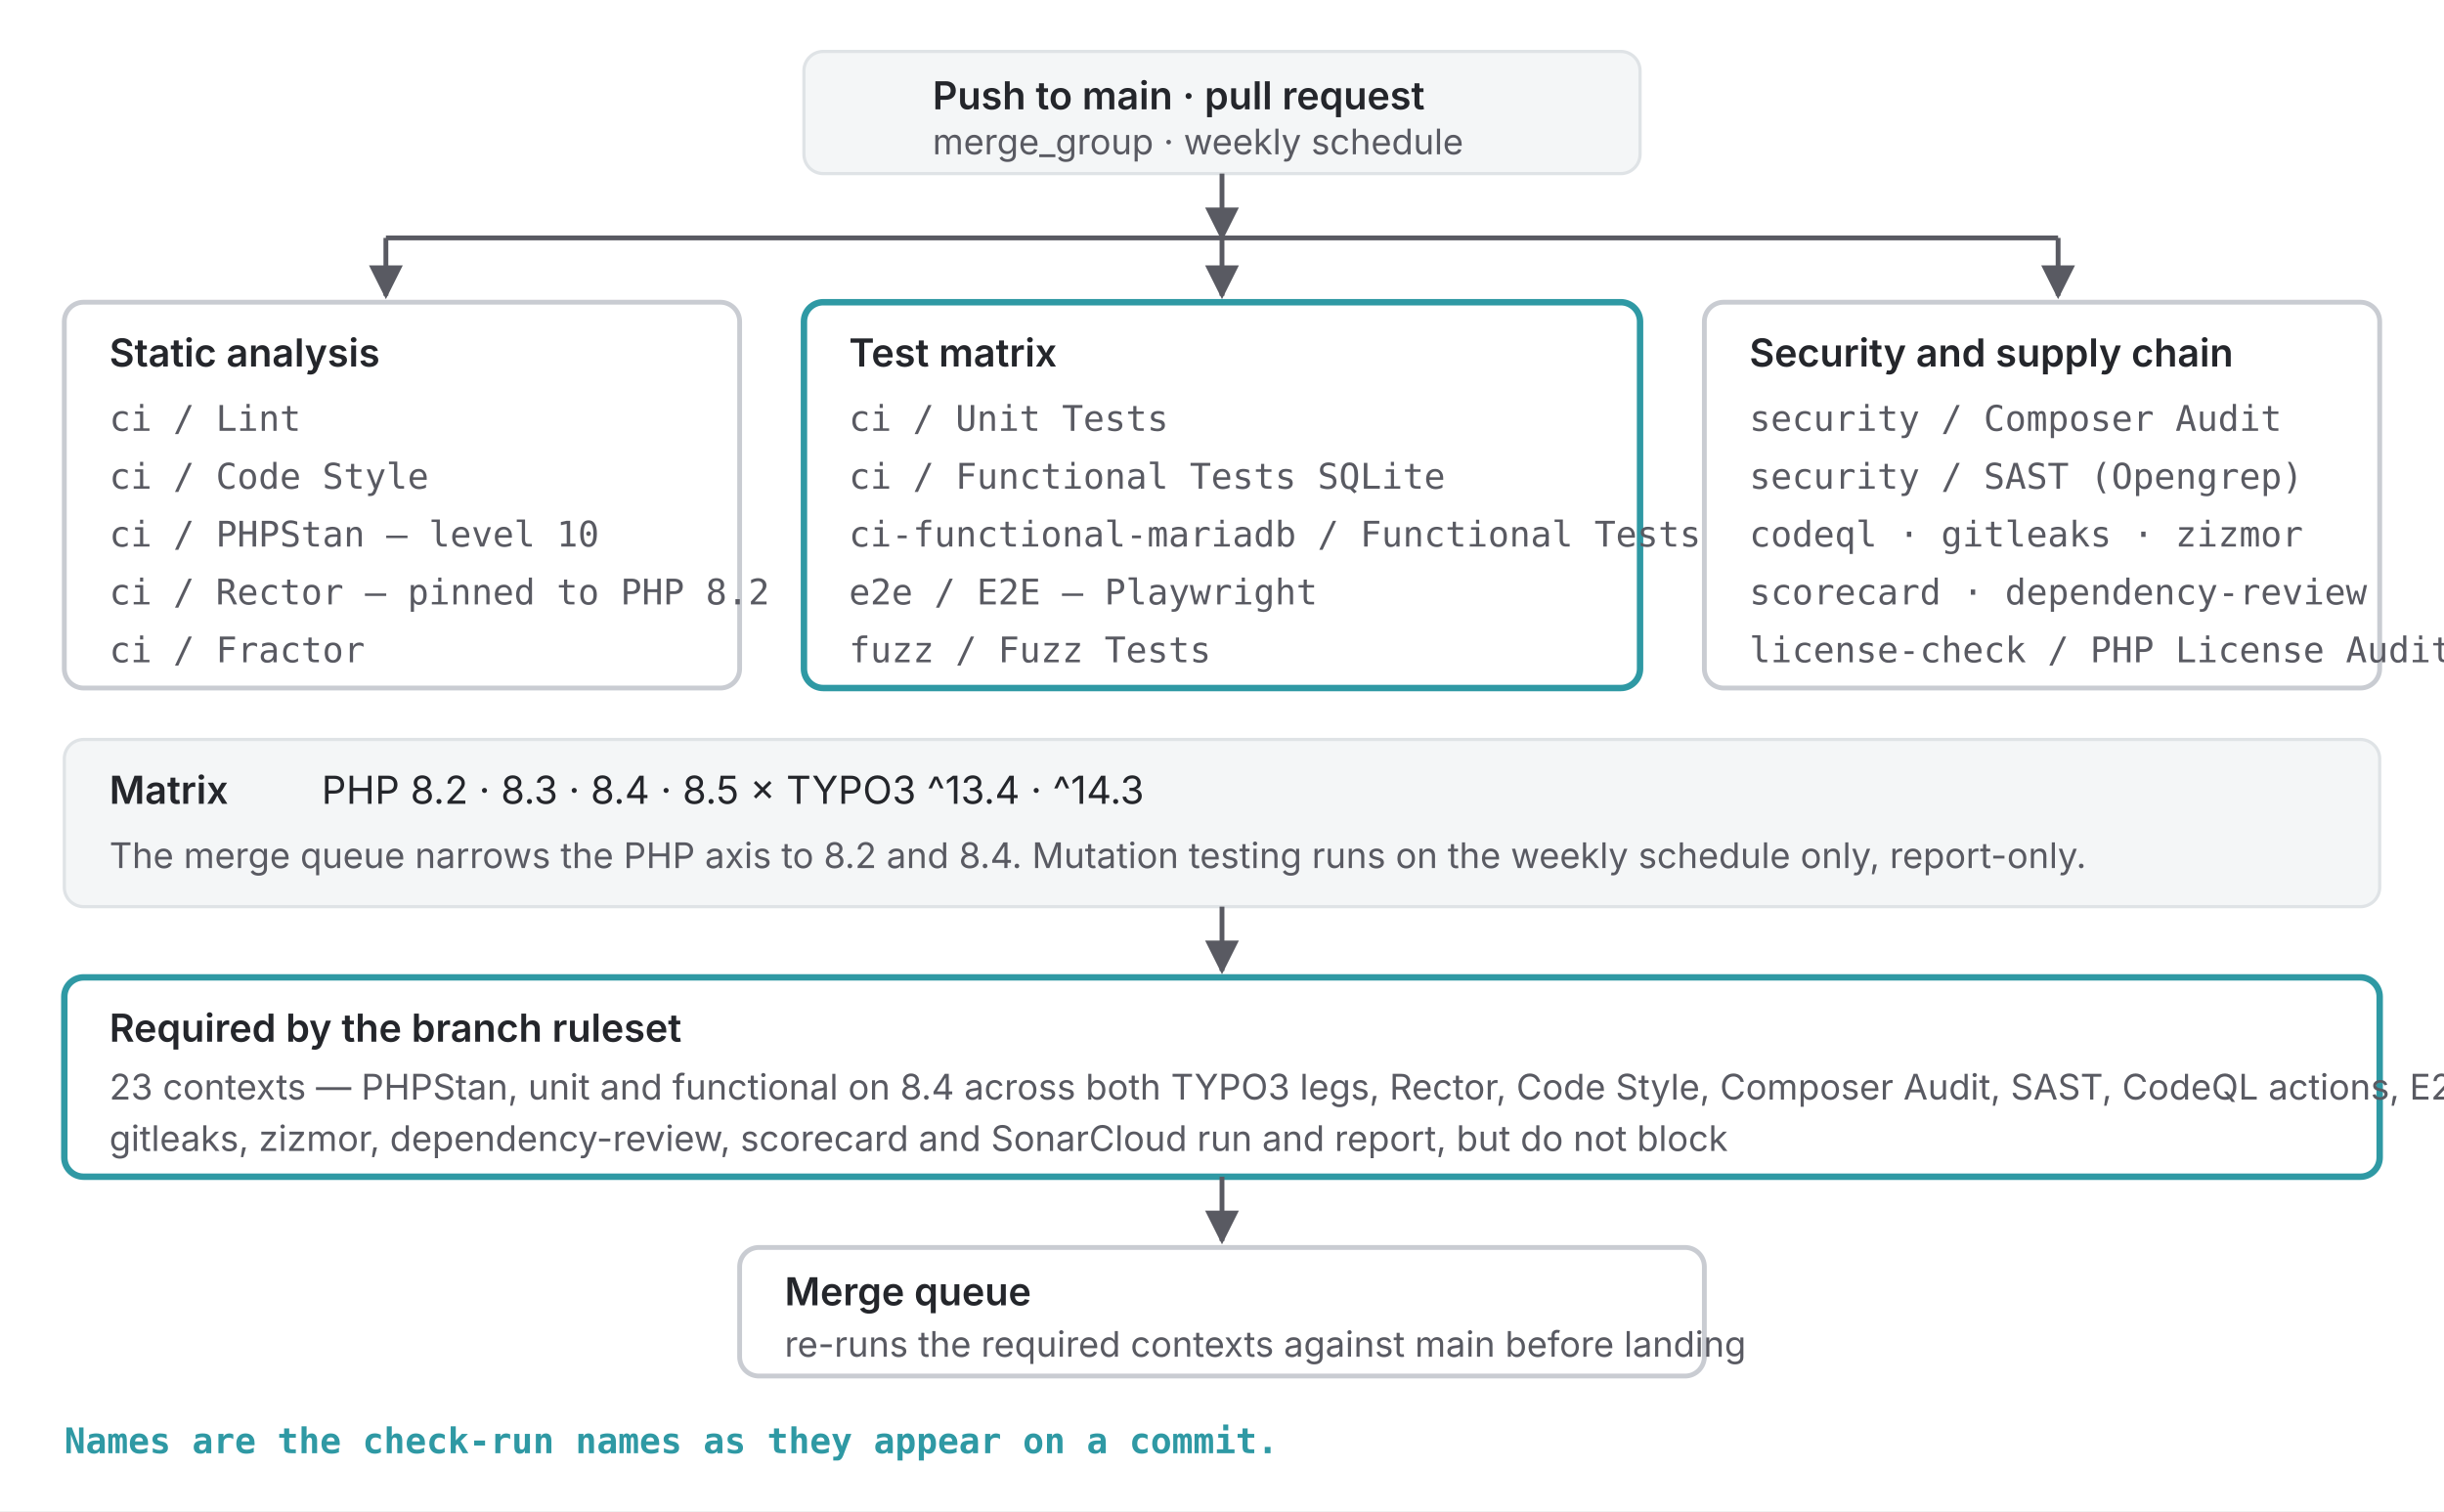
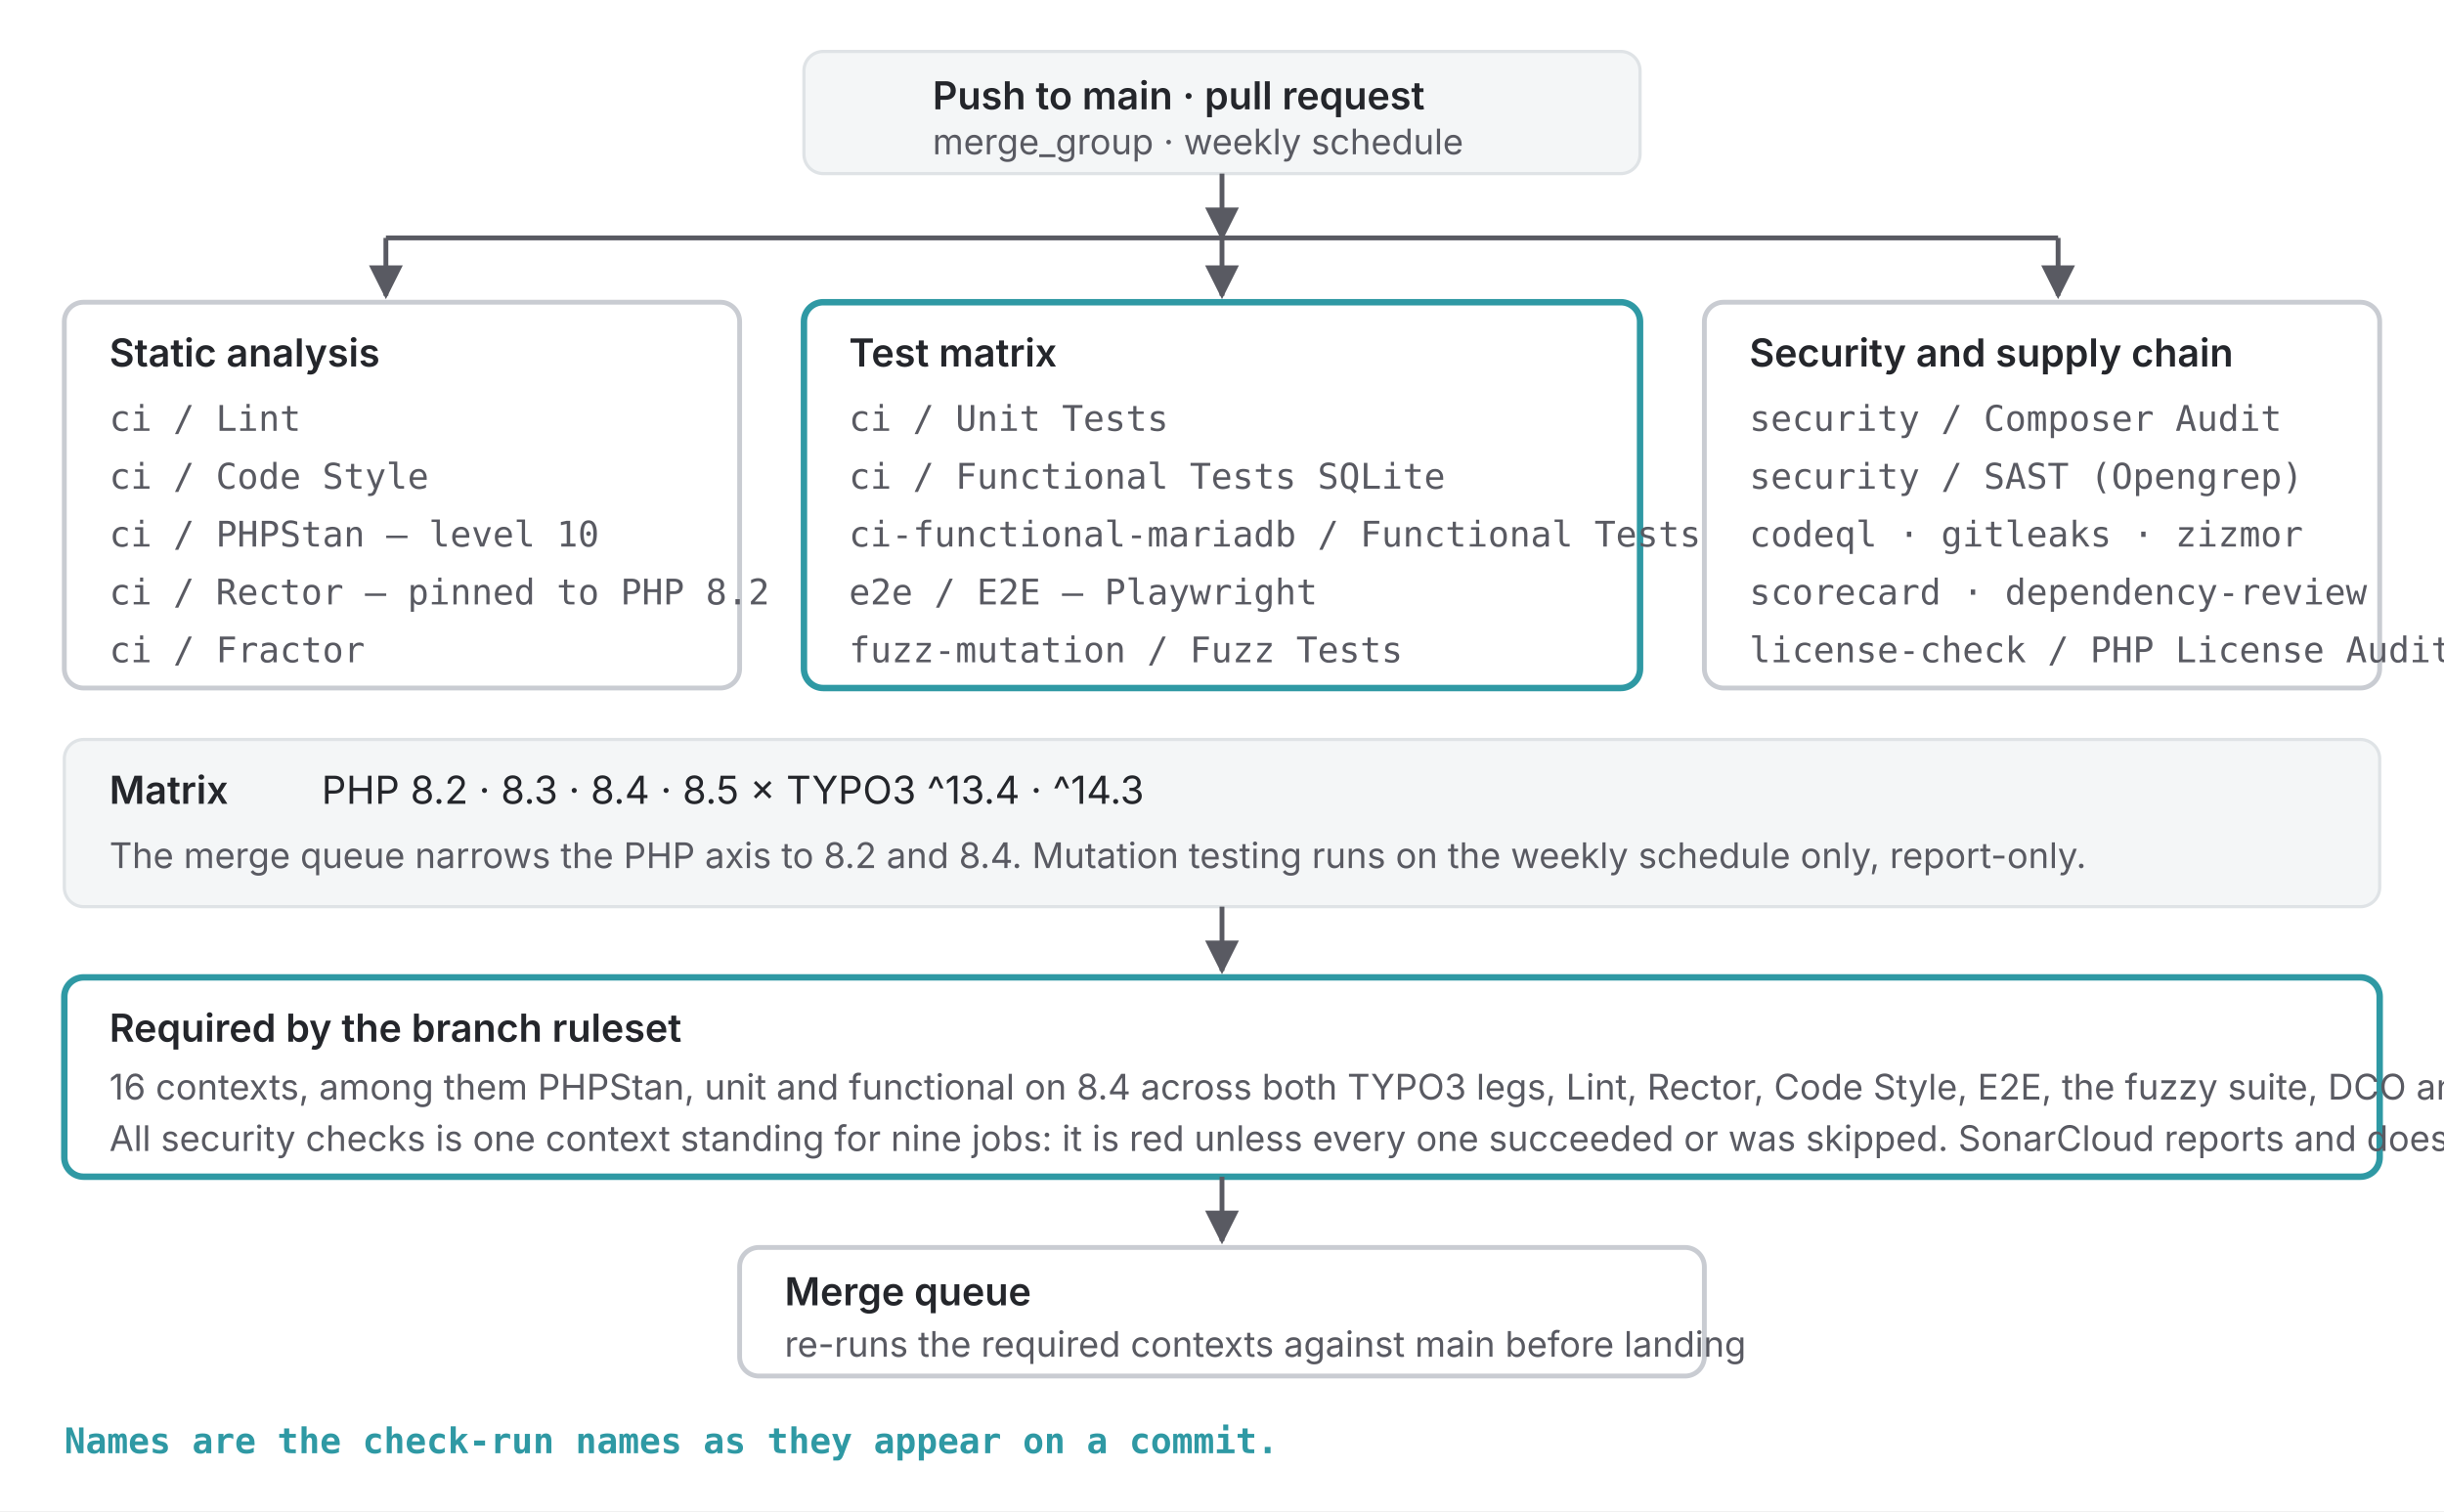
<svg xmlns="http://www.w3.org/2000/svg" width="760" height="470" viewBox="0 0 760 470" role="img" aria-label="A push or pull request fans out into static analysis, the test matrix, security checks and documentation rendering; a subset of the resulting contexts is required by the branch ruleset, and the merge queue re-runs them before the merge lands.">
  <style>
    .box   { fill: #ffffff; stroke: #c9ccd2; stroke-width: 1.5; rx: 6; }
    .key   { fill: #ffffff; stroke: #2F99A4; stroke-width: 2; rx: 6; }
    .band  { fill: #f4f6f7; stroke: #dfe3e6; stroke-width: 1; rx: 6; }
    .h     { font: 600 12px system-ui, -apple-system, "Segoe UI", sans-serif; fill: #24262b; }
    .t     { font: 12px system-ui, -apple-system, "Segoe UI", sans-serif; fill: #24262b; }
    .s     { font: 11px system-ui, -apple-system, "Segoe UI", sans-serif; fill: #595A62; }
    .m     { font: 11px ui-monospace, SFMono-Regular, Menlo, monospace; fill: #595A62; }
    .a     { font: 600 11px ui-monospace, SFMono-Regular, Menlo, monospace; fill: #2F99A4; }
    .arrow { stroke: #595A62; stroke-width: 1.5; fill: none; marker-end: url(#a); }
  </style>
  <defs>
    <marker id="a" viewBox="0 0 10 10" refX="9" refY="5" markerWidth="7" markerHeight="7" orient="auto-start-reverse">
      <path d="M 0 0 L 10 5 L 0 10 z" fill="#595A62" />
    </marker>
  </defs>
  <rect width="760" height="470" fill="#ffffff" />
  <rect class="band" x="250" y="16" width="260" height="38" />
  <text class="h" x="290" y="34">Push to main · pull request</text>
  <text class="s" x="290" y="48">merge_group · weekly schedule</text>
  <path class="arrow" d="M 380 54 L 380 74" />
  <line x1="120" y1="74" x2="640" y2="74" stroke="#595A62" stroke-width="1.5" />
  <path class="arrow" d="M 120 74 L 120 92" />
  <path class="arrow" d="M 380 74 L 380 92" />
  <path class="arrow" d="M 640 74 L 640 92" />
  <rect class="box" x="20" y="94" width="210" height="120" />
  <text class="h" x="34" y="114">Static analysis</text>
  <text class="m" x="34" y="134">ci / Lint</text>
  <text class="m" x="34" y="152">ci / Code Style</text>
  <text class="m" x="34" y="170">ci / PHPStan — level 10</text>
  <text class="m" x="34" y="188">ci / Rector — pinned to PHP 8.2</text>
  <text class="m" x="34" y="206">ci / Fractor</text>
  <rect class="key" x="250" y="94" width="260" height="120" />
  <text class="h" x="264" y="114">Test matrix</text>
  <text class="m" x="264" y="134">ci / Unit Tests</text>
  <text class="m" x="264" y="152">ci / Functional Tests SQLite</text>
  <text class="m" x="264" y="170">ci-functional-mariadb / Functional Tests</text>
  <text class="m" x="264" y="188">e2e / E2E — Playwright</text>
-   <text class="m" x="264" y="206">fuzz / Fuzz Tests</text>
+   <text class="m" x="264" y="206">fuzz-mutation / Fuzz Tests</text>
  <rect class="box" x="530" y="94" width="210" height="120" />
  <text class="h" x="544" y="114">Security and supply chain</text>
  <text class="m" x="544" y="134">security / Composer Audit</text>
  <text class="m" x="544" y="152">security / SAST (Opengrep)</text>
  <text class="m" x="544" y="170">codeql · gitleaks · zizmor</text>
  <text class="m" x="544" y="188">scorecard · dependency-review</text>
  <text class="m" x="544" y="206">license-check / PHP License Audit</text>
  <rect class="band" x="20" y="230" width="720" height="52" />
  <text class="h" x="34" y="250">Matrix</text>
  <text class="t" x="100" y="250">PHP 8.2 · 8.3 · 8.4 · 8.5   ×   TYPO3 ^13.4 · ^14.3</text>
  <text class="s" x="34" y="270">The merge queue narrows the PHP axis to 8.2 and 8.4. Mutation testing runs on the weekly schedule only, report-only.</text>
  <path class="arrow" d="M 380 282 L 380 302" />
  <rect class="key" x="20" y="304" width="720" height="62" />
  <text class="h" x="34" y="324">Required by the branch ruleset</text>
-   <text class="s" x="34" y="342">23 contexts — PHPStan, unit and functional on 8.4 across both TYPO3 legs, Rector, Code Style, Composer Audit, SAST, CodeQL actions, E2E, Fuzz, License Audit, DCO</text>
-   <text class="s" x="34" y="358">gitleaks, zizmor, dependency-review, scorecard and SonarCloud run and report, but do not block</text>
+   <text class="s" x="34" y="342">16 contexts, among them PHPStan, unit and functional on 8.4 across both TYPO3 legs, Lint, Rector, Code Style, E2E, the fuzzy suite, DCO and All security checks</text>
+   <text class="s" x="34" y="358">All security checks is one context standing for nine jobs: it is red unless every one succeeded or was skipped. SonarCloud reports and does not block.</text>
  <path class="arrow" d="M 380 366 L 380 386" />
  <rect class="box" x="230" y="388" width="300" height="40" />
  <text class="h" x="244" y="406">Merge queue</text>
  <text class="s" x="244" y="422">re-runs the required contexts against main before landing</text>
  <text class="a" x="20" y="452">Names are the check-run names as they appear on a commit.</text>
</svg>
